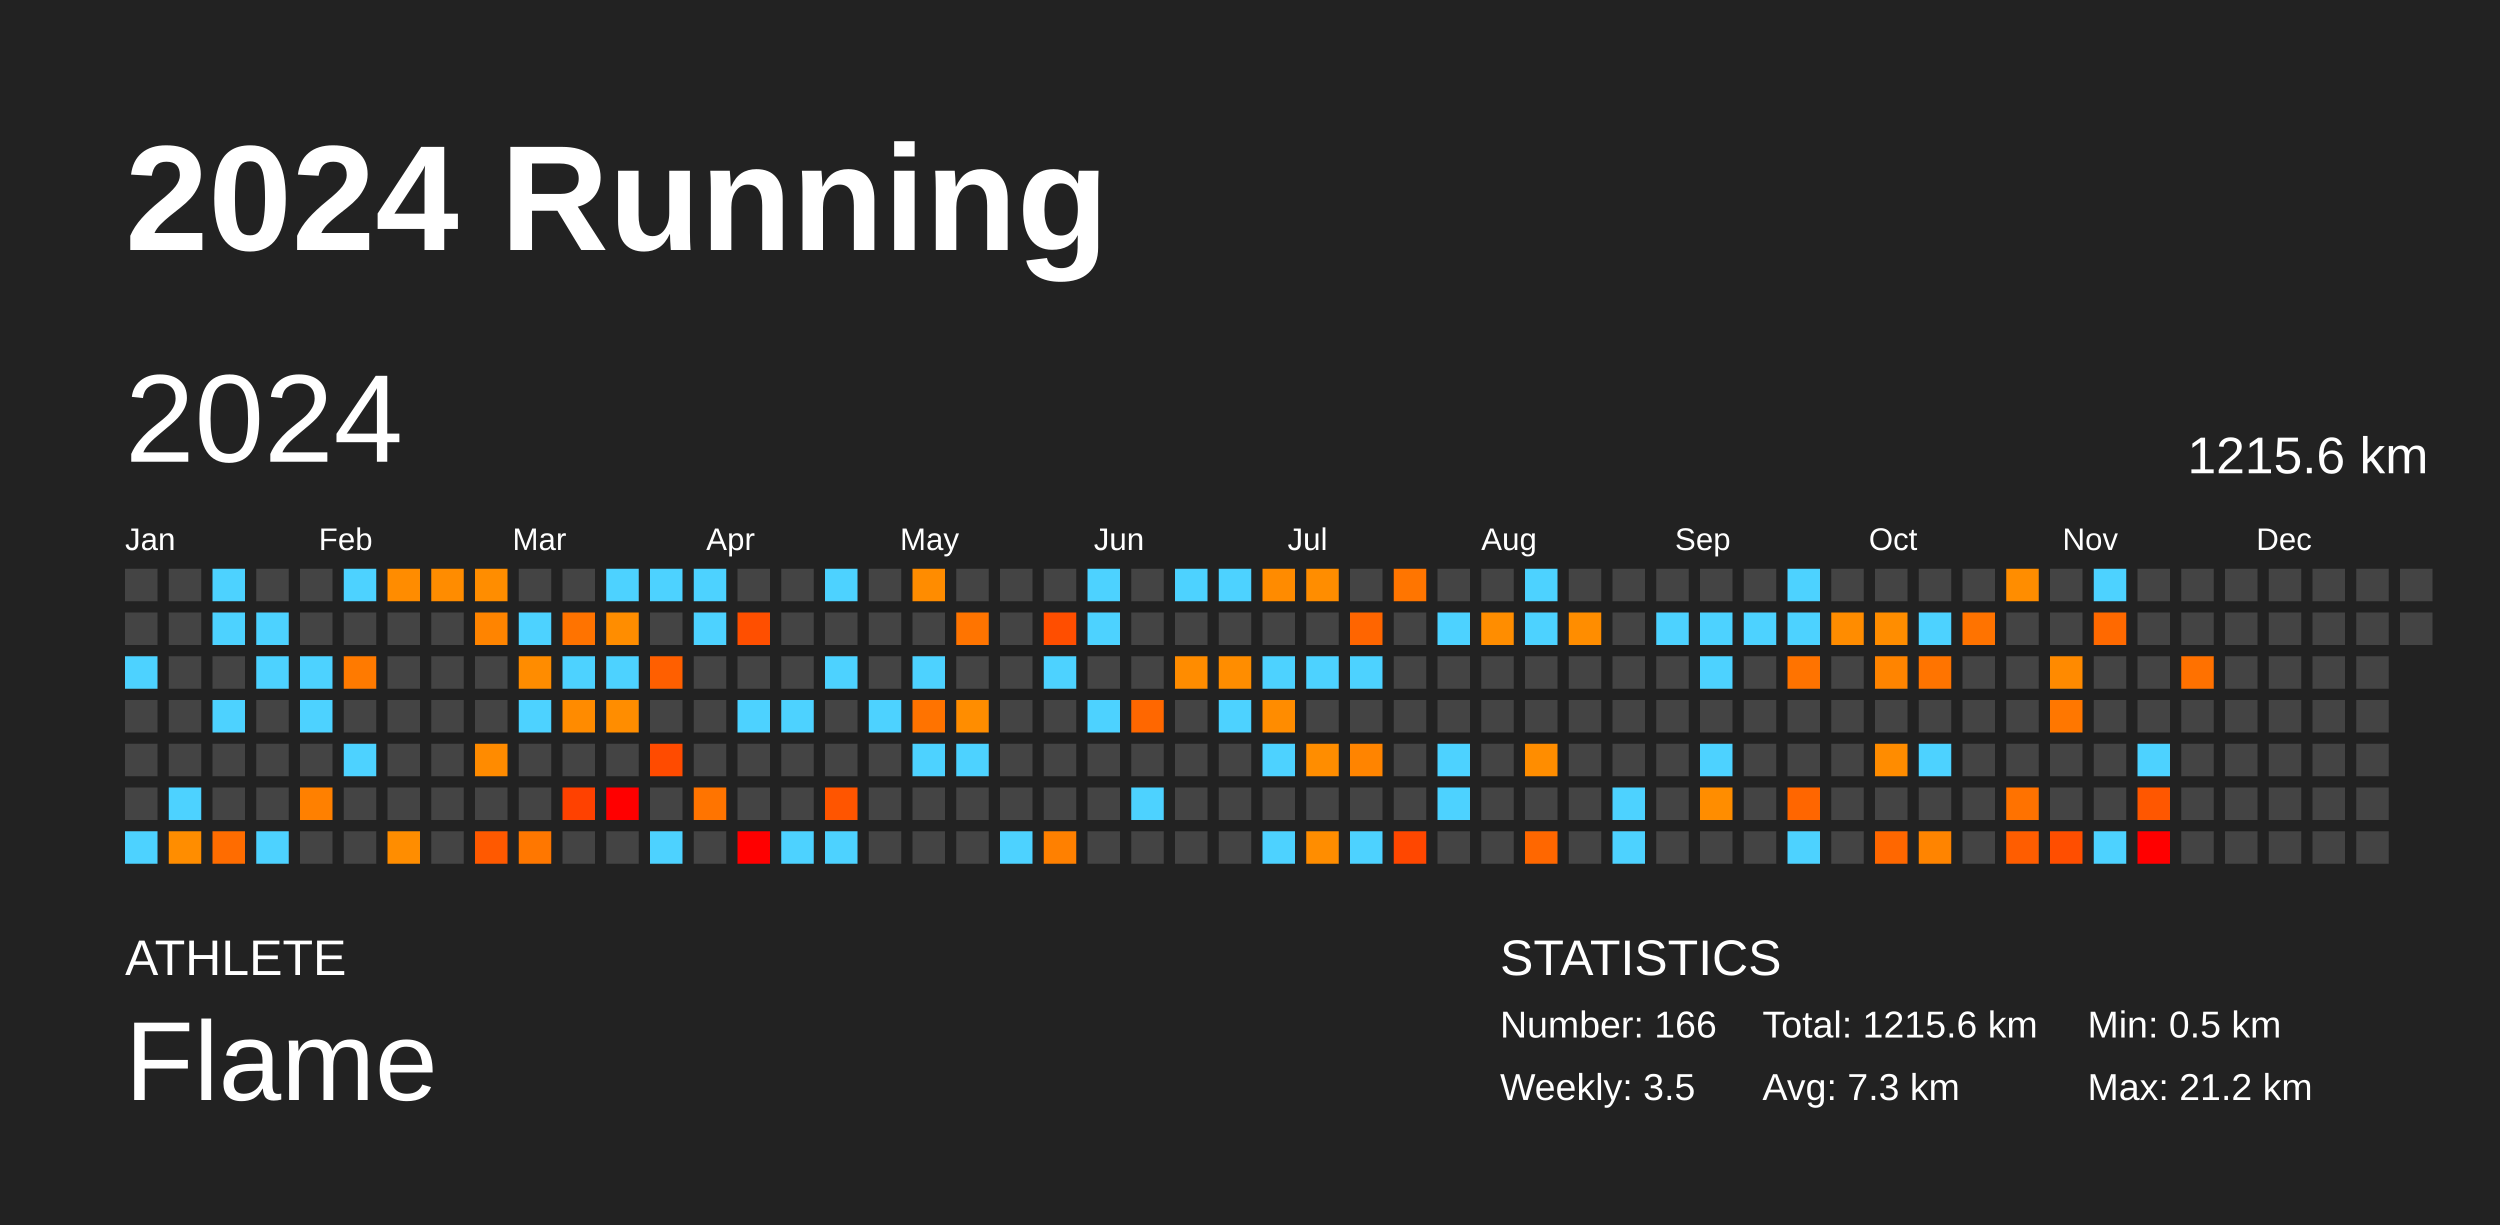
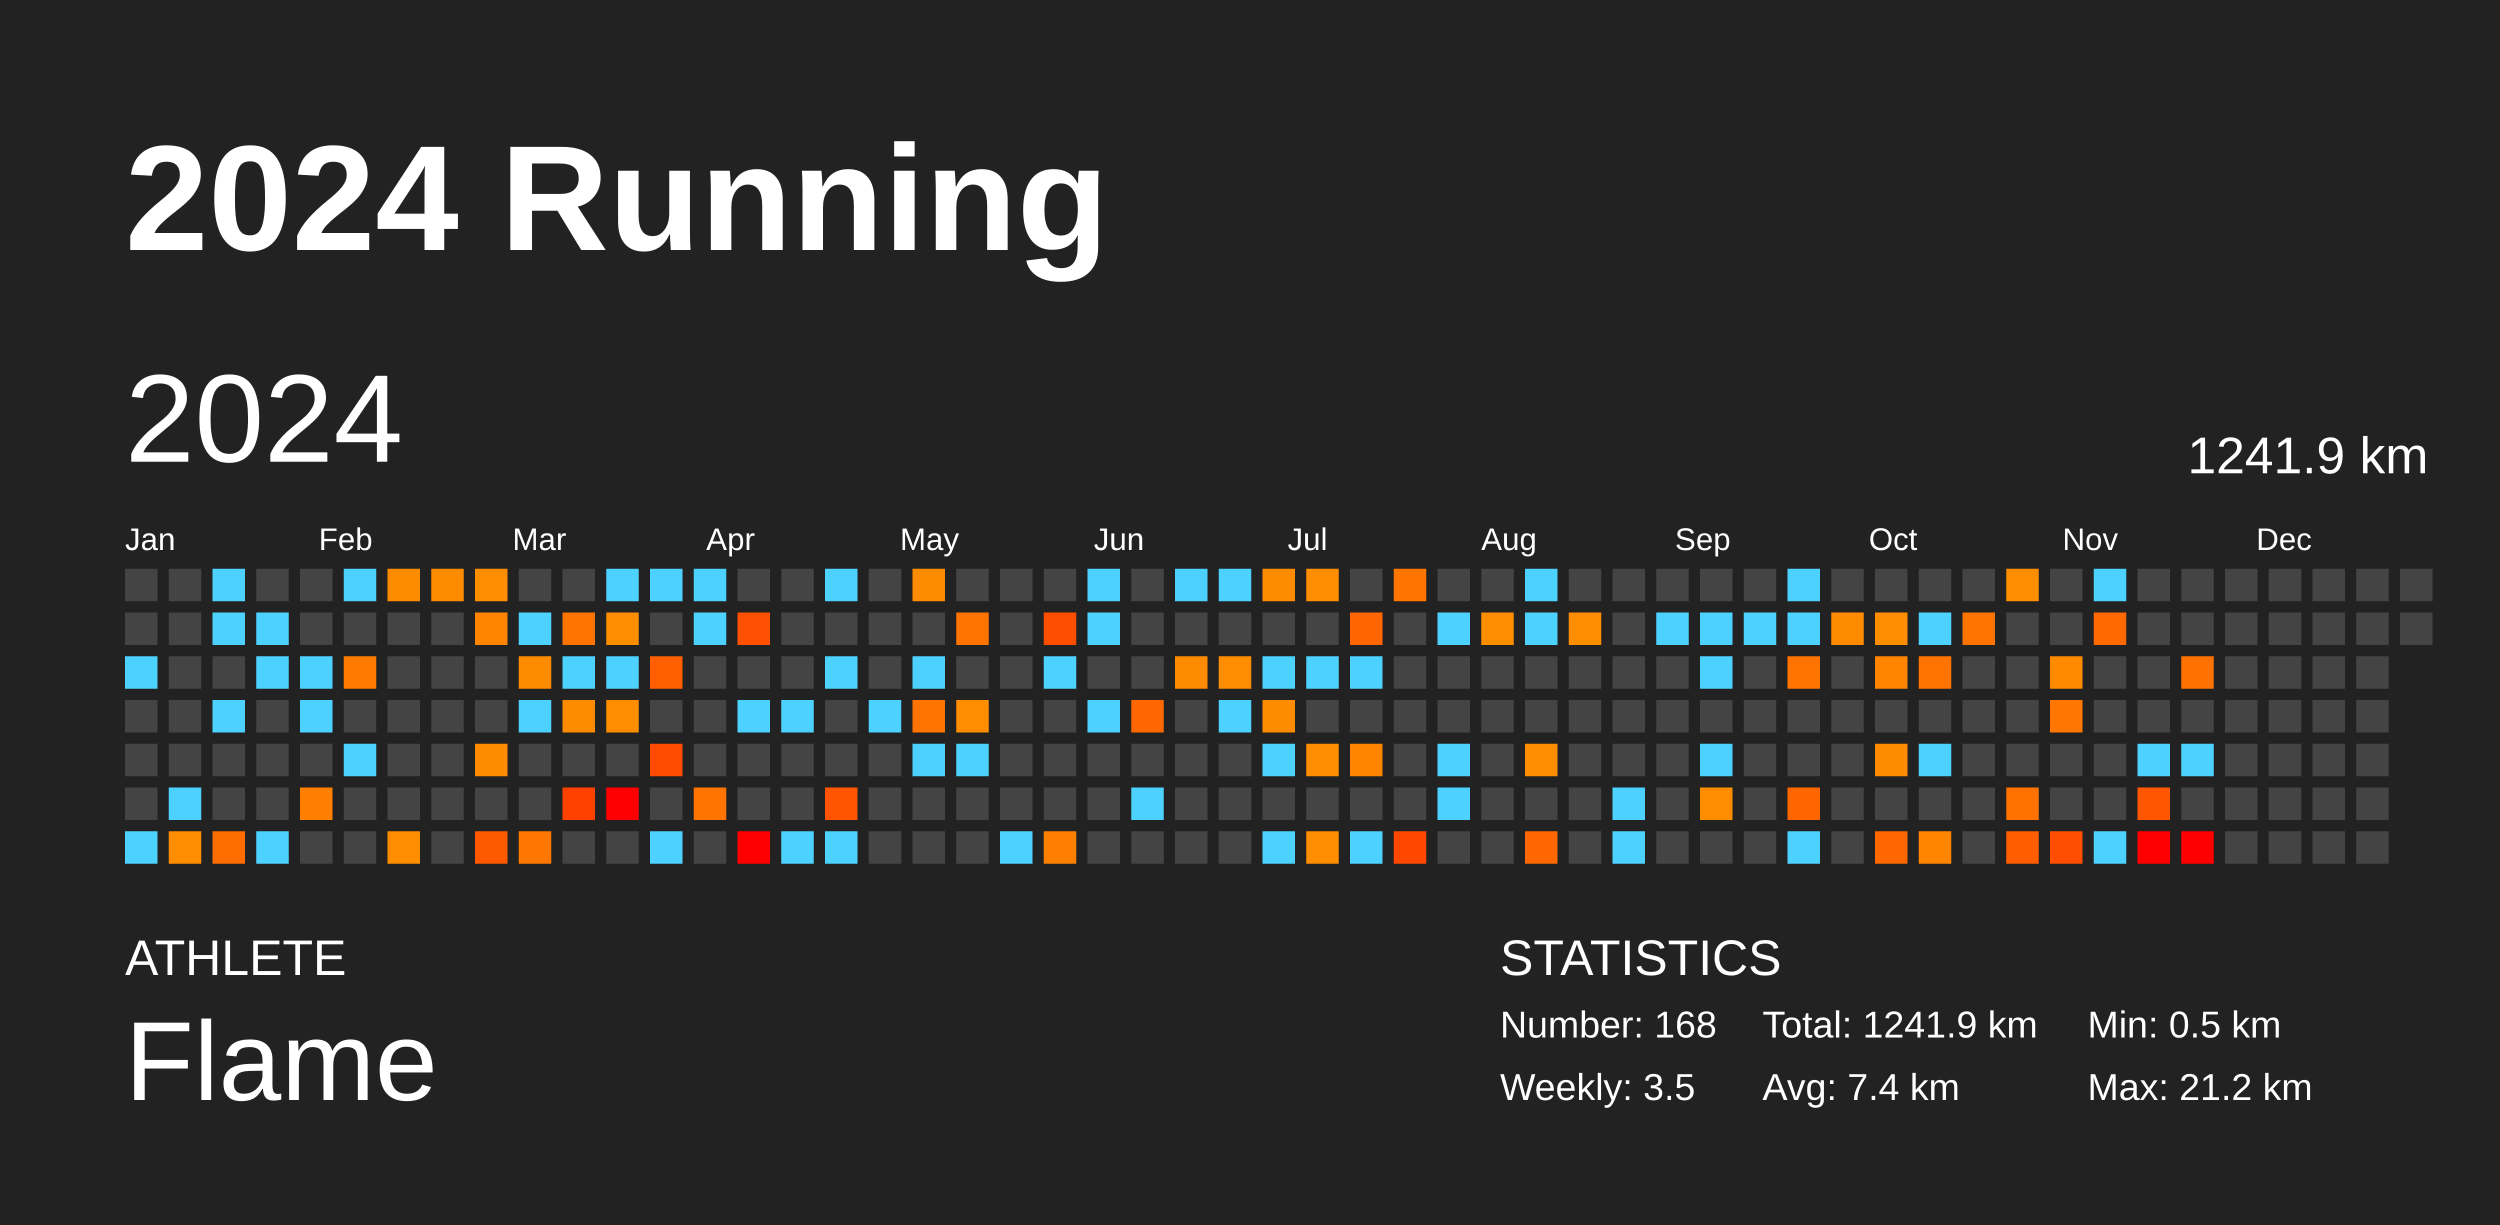
<svg xmlns="http://www.w3.org/2000/svg" baseProfile="full" height="98mm" version="1.1" viewBox="0,0,200,98" width="200mm">
  <defs />
  <rect fill="#222222" height="98" width="200" x="0" y="0" />
  <text fill="#FFFFFF" style="font-size:12px; font-family:Arial; font-weight:bold;" x="10" y="20">2024 Running</text>
  <text fill="#FFFFFF" style="font-size:4px; font-family:Arial" x="10" y="78">ATHLETE</text>
  <text fill="#FFFFFF" style="font-size:9px; font-family:Arial" x="10" y="88">Flame</text>
  <text fill="#FFFFFF" style="font-size:4px; font-family:Arial" x="120" y="78">STATISTICS</text>
-   <text fill="#FFFFFF" style="font-size:3px; font-family:Arial" x="120" y="83">Number: 166</text>
+   <text fill="#FFFFFF" style="font-size:3px; font-family:Arial" x="120" y="83">Number: 168</text>
  <text fill="#FFFFFF" style="font-size:3px; font-family:Arial" x="120" y="88">Weekly: 3.5</text>
-   <text fill="#FFFFFF" style="font-size:3px; font-family:Arial" x="141" y="83">Total: 1215.6 km</text>
-   <text fill="#FFFFFF" style="font-size:3px; font-family:Arial" x="141" y="88">Avg: 7.3 km</text>
+   <text fill="#FFFFFF" style="font-size:3px; font-family:Arial" x="141" y="83">Total: 1241.9 km</text>
+   <text fill="#FFFFFF" style="font-size:3px; font-family:Arial" x="141" y="88">Avg: 7.4 km</text>
  <text fill="#FFFFFF" style="font-size:3px; font-family:Arial" x="167" y="83">Min: 0.5 km</text>
  <text fill="#FFFFFF" style="font-size:3px; font-family:Arial" x="167" y="88">Max: 21.2 km</text>
  <text dominant-baseline="hanging" fill="#FFFFFF" style="font-size:10.0px; font-family:Arial;" x="10" y="30">2024</text>
-   <text dominant-baseline="hanging" fill="#FFFFFF" style="font-size:4.125px; font-family:Arial;" x="175" y="35">1215.6 km</text>
+   <text dominant-baseline="hanging" fill="#FFFFFF" style="font-size:4.125px; font-family:Arial;" x="175" y="35">1241.9 km</text>
  <text fill="#FFFFFF" style="font-size:2.5px; font-family:Arial" x="10.0" y="44">Jan</text>
  <text fill="#FFFFFF" style="font-size:2.5px; font-family:Arial" x="25.5" y="44">Feb</text>
  <text fill="#FFFFFF" style="font-size:2.5px; font-family:Arial" x="41.0" y="44">Mar</text>
  <text fill="#FFFFFF" style="font-size:2.5px; font-family:Arial" x="56.5" y="44">Apr</text>
  <text fill="#FFFFFF" style="font-size:2.5px; font-family:Arial" x="72.0" y="44">May</text>
  <text fill="#FFFFFF" style="font-size:2.5px; font-family:Arial" x="87.5" y="44">Jun</text>
  <text fill="#FFFFFF" style="font-size:2.5px; font-family:Arial" x="103.0" y="44">Jul</text>
  <text fill="#FFFFFF" style="font-size:2.5px; font-family:Arial" x="118.5" y="44">Aug</text>
  <text fill="#FFFFFF" style="font-size:2.5px; font-family:Arial" x="134.0" y="44">Sep</text>
  <text fill="#FFFFFF" style="font-size:2.5px; font-family:Arial" x="149.5" y="44">Oct</text>
  <text fill="#FFFFFF" style="font-size:2.5px; font-family:Arial" x="165.0" y="44">Nov</text>
  <text fill="#FFFFFF" style="font-size:2.5px; font-family:Arial" x="180.5" y="44">Dec</text>
  <rect fill="#444444" height="2.6" width="2.6" x="10.0" y="45.5" />
  <rect fill="#444444" height="2.6" width="2.6" x="10.0" y="49.0" />
  <rect fill="#4dd2ff" height="2.6" width="2.6" x="10.0" y="52.5" />
  <rect fill="#444444" height="2.6" width="2.6" x="10.0" y="56.0" />
  <rect fill="#444444" height="2.6" width="2.6" x="10.0" y="59.5" />
  <rect fill="#444444" height="2.6" width="2.6" x="10.0" y="63.0" />
  <rect fill="#4dd2ff" height="2.6" width="2.6" x="10.0" y="66.5" />
  <rect fill="#444444" height="2.6" width="2.6" x="13.5" y="45.5" />
  <rect fill="#444444" height="2.6" width="2.6" x="13.5" y="49.0" />
  <rect fill="#444444" height="2.6" width="2.6" x="13.5" y="52.5" />
  <rect fill="#444444" height="2.6" width="2.6" x="13.5" y="56.0" />
  <rect fill="#444444" height="2.6" width="2.6" x="13.5" y="59.5" />
  <rect fill="#4dd2ff" height="2.6" width="2.6" x="13.5" y="63.0" />
  <rect fill="#ff8d00" height="2.6" width="2.6" x="13.5" y="66.5" />
  <rect fill="#4dd2ff" height="2.6" width="2.6" x="17.0" y="45.5" />
  <rect fill="#4dd2ff" height="2.6" width="2.6" x="17.0" y="49.0" />
  <rect fill="#444444" height="2.6" width="2.6" x="17.0" y="52.5" />
  <rect fill="#4dd2ff" height="2.6" width="2.6" x="17.0" y="56.0" />
  <rect fill="#444444" height="2.6" width="2.6" x="17.0" y="59.5" />
  <rect fill="#444444" height="2.6" width="2.6" x="17.0" y="63.0" />
  <rect fill="#ff6c00" height="2.6" width="2.6" x="17.0" y="66.5" />
  <rect fill="#444444" height="2.6" width="2.6" x="20.5" y="45.5" />
  <rect fill="#4dd2ff" height="2.6" width="2.6" x="20.5" y="49.0" />
  <rect fill="#4dd2ff" height="2.6" width="2.6" x="20.5" y="52.5" />
  <rect fill="#444444" height="2.6" width="2.6" x="20.5" y="56.0" />
  <rect fill="#444444" height="2.6" width="2.6" x="20.5" y="59.5" />
  <rect fill="#444444" height="2.6" width="2.6" x="20.5" y="63.0" />
  <rect fill="#4dd2ff" height="2.6" width="2.6" x="20.5" y="66.5" />
  <rect fill="#444444" height="2.6" width="2.6" x="24.0" y="45.5" />
  <rect fill="#444444" height="2.6" width="2.6" x="24.0" y="49.0" />
  <rect fill="#4dd2ff" height="2.6" width="2.6" x="24.0" y="52.5" />
  <rect fill="#4dd2ff" height="2.6" width="2.6" x="24.0" y="56.0" />
  <rect fill="#444444" height="2.6" width="2.6" x="24.0" y="59.5" />
  <rect fill="#ff8000" height="2.6" width="2.6" x="24.0" y="63.0" />
  <rect fill="#444444" height="2.6" width="2.6" x="24.0" y="66.5" />
  <rect fill="#4dd2ff" height="2.6" width="2.6" x="27.5" y="45.5" />
  <rect fill="#444444" height="2.6" width="2.6" x="27.5" y="49.0" />
  <rect fill="#ff7a00" height="2.6" width="2.6" x="27.5" y="52.5" />
  <rect fill="#444444" height="2.6" width="2.6" x="27.5" y="56.0" />
  <rect fill="#4dd2ff" height="2.6" width="2.6" x="27.5" y="59.5" />
  <rect fill="#444444" height="2.6" width="2.6" x="27.5" y="63.0" />
  <rect fill="#444444" height="2.6" width="2.6" x="27.5" y="66.5" />
  <rect fill="#ff8c00" height="2.6" width="2.6" x="31.0" y="45.5" />
  <rect fill="#444444" height="2.6" width="2.6" x="31.0" y="49.0" />
  <rect fill="#444444" height="2.6" width="2.6" x="31.0" y="52.5" />
  <rect fill="#444444" height="2.6" width="2.6" x="31.0" y="56.0" />
  <rect fill="#444444" height="2.6" width="2.6" x="31.0" y="59.5" />
  <rect fill="#444444" height="2.6" width="2.6" x="31.0" y="63.0" />
  <rect fill="#ff8d00" height="2.6" width="2.6" x="31.0" y="66.5" />
  <rect fill="#ff8c00" height="2.6" width="2.6" x="34.5" y="45.5" />
  <rect fill="#444444" height="2.6" width="2.6" x="34.5" y="49.0" />
  <rect fill="#444444" height="2.6" width="2.6" x="34.5" y="52.5" />
  <rect fill="#444444" height="2.6" width="2.6" x="34.5" y="56.0" />
  <rect fill="#444444" height="2.6" width="2.6" x="34.5" y="59.5" />
  <rect fill="#444444" height="2.6" width="2.6" x="34.5" y="63.0" />
  <rect fill="#444444" height="2.6" width="2.6" x="34.5" y="66.5" />
  <rect fill="#ff8d00" height="2.6" width="2.6" x="38.0" y="45.5" />
  <rect fill="#ff8400" height="2.6" width="2.6" x="38.0" y="49.0" />
  <rect fill="#444444" height="2.6" width="2.6" x="38.0" y="52.5" />
  <rect fill="#444444" height="2.6" width="2.6" x="38.0" y="56.0" />
  <rect fill="#ff8b00" height="2.6" width="2.6" x="38.0" y="59.5" />
  <rect fill="#444444" height="2.6" width="2.6" x="38.0" y="63.0" />
  <rect fill="#ff5900" height="2.6" width="2.6" x="38.0" y="66.5" />
  <rect fill="#444444" height="2.6" width="2.6" x="41.5" y="45.5" />
  <rect fill="#4dd2ff" height="2.6" width="2.6" x="41.5" y="49.0" />
  <rect fill="#ff8c00" height="2.6" width="2.6" x="41.5" y="52.5" />
  <rect fill="#4dd2ff" height="2.6" width="2.6" x="41.5" y="56.0" />
  <rect fill="#444444" height="2.6" width="2.6" x="41.5" y="59.5" />
  <rect fill="#444444" height="2.6" width="2.6" x="41.5" y="63.0" />
  <rect fill="#ff7700" height="2.6" width="2.6" x="41.5" y="66.5" />
  <rect fill="#444444" height="2.6" width="2.6" x="45.0" y="45.5" />
  <rect fill="#ff7300" height="2.6" width="2.6" x="45.0" y="49.0" />
  <rect fill="#4dd2ff" height="2.6" width="2.6" x="45.0" y="52.5" />
  <rect fill="#ff8b00" height="2.6" width="2.6" x="45.0" y="56.0" />
  <rect fill="#444444" height="2.6" width="2.6" x="45.0" y="59.5" />
  <rect fill="#ff4100" height="2.6" width="2.6" x="45.0" y="63.0" />
  <rect fill="#444444" height="2.6" width="2.6" x="45.0" y="66.5" />
  <rect fill="#4dd2ff" height="2.6" width="2.6" x="48.5" y="45.5" />
  <rect fill="#ff8d00" height="2.6" width="2.6" x="48.5" y="49.0" />
  <rect fill="#4dd2ff" height="2.6" width="2.6" x="48.5" y="52.5" />
  <rect fill="#ff8d00" height="2.6" width="2.6" x="48.5" y="56.0" />
  <rect fill="#444444" height="2.6" width="2.6" x="48.5" y="59.5" />
  <rect fill="red" height="2.6" width="2.6" x="48.5" y="63.0" />
  <rect fill="#444444" height="2.6" width="2.6" x="48.5" y="66.5" />
  <rect fill="#4dd2ff" height="2.6" width="2.6" x="52.0" y="45.5" />
  <rect fill="#444444" height="2.6" width="2.6" x="52.0" y="49.0" />
  <rect fill="#ff5f00" height="2.6" width="2.6" x="52.0" y="52.5" />
  <rect fill="#444444" height="2.6" width="2.6" x="52.0" y="56.0" />
  <rect fill="#ff4b00" height="2.6" width="2.6" x="52.0" y="59.5" />
  <rect fill="#444444" height="2.6" width="2.6" x="52.0" y="63.0" />
  <rect fill="#4dd2ff" height="2.6" width="2.6" x="52.0" y="66.5" />
  <rect fill="#4dd2ff" height="2.6" width="2.6" x="55.5" y="45.5" />
  <rect fill="#4dd2ff" height="2.6" width="2.6" x="55.5" y="49.0" />
  <rect fill="#444444" height="2.6" width="2.6" x="55.5" y="52.5" />
  <rect fill="#444444" height="2.6" width="2.6" x="55.5" y="56.0" />
  <rect fill="#444444" height="2.6" width="2.6" x="55.5" y="59.5" />
  <rect fill="#ff7400" height="2.6" width="2.6" x="55.5" y="63.0" />
  <rect fill="#444444" height="2.6" width="2.6" x="55.5" y="66.5" />
  <rect fill="#444444" height="2.6" width="2.6" x="59.0" y="45.5" />
  <rect fill="#ff4f00" height="2.6" width="2.6" x="59.0" y="49.0" />
  <rect fill="#444444" height="2.6" width="2.6" x="59.0" y="52.5" />
  <rect fill="#4dd2ff" height="2.6" width="2.6" x="59.0" y="56.0" />
  <rect fill="#444444" height="2.6" width="2.6" x="59.0" y="59.5" />
  <rect fill="#444444" height="2.6" width="2.6" x="59.0" y="63.0" />
  <rect fill="red" height="2.6" width="2.6" x="59.0" y="66.5" />
  <rect fill="#444444" height="2.6" width="2.6" x="62.5" y="45.5" />
  <rect fill="#444444" height="2.6" width="2.6" x="62.5" y="49.0" />
  <rect fill="#444444" height="2.6" width="2.6" x="62.5" y="52.5" />
  <rect fill="#4dd2ff" height="2.6" width="2.6" x="62.5" y="56.0" />
  <rect fill="#444444" height="2.6" width="2.6" x="62.5" y="59.5" />
  <rect fill="#444444" height="2.6" width="2.6" x="62.5" y="63.0" />
  <rect fill="#4dd2ff" height="2.6" width="2.6" x="62.5" y="66.5" />
  <rect fill="#4dd2ff" height="2.6" width="2.6" x="66.0" y="45.5" />
  <rect fill="#444444" height="2.6" width="2.6" x="66.0" y="49.0" />
  <rect fill="#4dd2ff" height="2.6" width="2.6" x="66.0" y="52.5" />
  <rect fill="#444444" height="2.6" width="2.6" x="66.0" y="56.0" />
  <rect fill="#444444" height="2.6" width="2.6" x="66.0" y="59.5" />
  <rect fill="#ff5500" height="2.6" width="2.6" x="66.0" y="63.0" />
  <rect fill="#4dd2ff" height="2.6" width="2.6" x="66.0" y="66.5" />
  <rect fill="#444444" height="2.6" width="2.6" x="69.5" y="45.5" />
  <rect fill="#444444" height="2.6" width="2.6" x="69.5" y="49.0" />
  <rect fill="#444444" height="2.6" width="2.6" x="69.5" y="52.5" />
  <rect fill="#4dd2ff" height="2.6" width="2.6" x="69.5" y="56.0" />
  <rect fill="#444444" height="2.6" width="2.6" x="69.5" y="59.5" />
  <rect fill="#444444" height="2.6" width="2.6" x="69.5" y="63.0" />
  <rect fill="#444444" height="2.6" width="2.6" x="69.5" y="66.5" />
  <rect fill="#ff8c00" height="2.6" width="2.6" x="73.0" y="45.5" />
  <rect fill="#444444" height="2.6" width="2.6" x="73.0" y="49.0" />
  <rect fill="#4dd2ff" height="2.6" width="2.6" x="73.0" y="52.5" />
  <rect fill="#ff7300" height="2.6" width="2.6" x="73.0" y="56.0" />
  <rect fill="#4dd2ff" height="2.6" width="2.6" x="73.0" y="59.5" />
  <rect fill="#444444" height="2.6" width="2.6" x="73.0" y="63.0" />
  <rect fill="#444444" height="2.6" width="2.6" x="73.0" y="66.5" />
  <rect fill="#444444" height="2.6" width="2.6" x="76.5" y="45.5" />
  <rect fill="#ff7400" height="2.6" width="2.6" x="76.5" y="49.0" />
  <rect fill="#444444" height="2.6" width="2.6" x="76.5" y="52.5" />
  <rect fill="#ff8d00" height="2.6" width="2.6" x="76.5" y="56.0" />
  <rect fill="#4dd2ff" height="2.6" width="2.6" x="76.5" y="59.5" />
  <rect fill="#444444" height="2.6" width="2.6" x="76.5" y="63.0" />
  <rect fill="#444444" height="2.6" width="2.6" x="76.5" y="66.5" />
  <rect fill="#444444" height="2.6" width="2.6" x="80.0" y="45.5" />
  <rect fill="#444444" height="2.6" width="2.6" x="80.0" y="49.0" />
  <rect fill="#444444" height="2.6" width="2.6" x="80.0" y="52.5" />
  <rect fill="#444444" height="2.6" width="2.6" x="80.0" y="56.0" />
  <rect fill="#444444" height="2.6" width="2.6" x="80.0" y="59.5" />
  <rect fill="#444444" height="2.6" width="2.6" x="80.0" y="63.0" />
  <rect fill="#4dd2ff" height="2.6" width="2.6" x="80.0" y="66.5" />
  <rect fill="#444444" height="2.6" width="2.6" x="83.5" y="45.5" />
  <rect fill="#ff4e00" height="2.6" width="2.6" x="83.5" y="49.0" />
  <rect fill="#4dd2ff" height="2.6" width="2.6" x="83.5" y="52.5" />
  <rect fill="#444444" height="2.6" width="2.6" x="83.5" y="56.0" />
  <rect fill="#444444" height="2.6" width="2.6" x="83.5" y="59.5" />
  <rect fill="#444444" height="2.6" width="2.6" x="83.5" y="63.0" />
  <rect fill="#ff8000" height="2.6" width="2.6" x="83.5" y="66.5" />
  <rect fill="#4dd2ff" height="2.6" width="2.6" x="87.0" y="45.5" />
  <rect fill="#4dd2ff" height="2.6" width="2.6" x="87.0" y="49.0" />
  <rect fill="#444444" height="2.6" width="2.6" x="87.0" y="52.5" />
  <rect fill="#4dd2ff" height="2.6" width="2.6" x="87.0" y="56.0" />
  <rect fill="#444444" height="2.6" width="2.6" x="87.0" y="59.5" />
  <rect fill="#444444" height="2.6" width="2.6" x="87.0" y="63.0" />
  <rect fill="#444444" height="2.6" width="2.6" x="87.0" y="66.5" />
  <rect fill="#444444" height="2.6" width="2.6" x="90.5" y="45.5" />
  <rect fill="#444444" height="2.6" width="2.6" x="90.5" y="49.0" />
  <rect fill="#444444" height="2.6" width="2.6" x="90.5" y="52.5" />
  <rect fill="#ff6700" height="2.6" width="2.6" x="90.5" y="56.0" />
  <rect fill="#444444" height="2.6" width="2.6" x="90.5" y="59.5" />
  <rect fill="#4dd2ff" height="2.6" width="2.6" x="90.5" y="63.0" />
  <rect fill="#444444" height="2.6" width="2.6" x="90.5" y="66.5" />
  <rect fill="#4dd2ff" height="2.6" width="2.6" x="94.0" y="45.5" />
  <rect fill="#444444" height="2.6" width="2.6" x="94.0" y="49.0" />
  <rect fill="#ff8c00" height="2.6" width="2.6" x="94.0" y="52.5" />
  <rect fill="#444444" height="2.6" width="2.6" x="94.0" y="56.0" />
  <rect fill="#444444" height="2.6" width="2.6" x="94.0" y="59.5" />
  <rect fill="#444444" height="2.6" width="2.6" x="94.0" y="63.0" />
  <rect fill="#444444" height="2.6" width="2.6" x="94.0" y="66.5" />
  <rect fill="#4dd2ff" height="2.6" width="2.6" x="97.5" y="45.5" />
  <rect fill="#444444" height="2.6" width="2.6" x="97.5" y="49.0" />
  <rect fill="#ff8d00" height="2.6" width="2.6" x="97.5" y="52.5" />
  <rect fill="#4dd2ff" height="2.6" width="2.6" x="97.5" y="56.0" />
  <rect fill="#444444" height="2.6" width="2.6" x="97.5" y="59.5" />
  <rect fill="#444444" height="2.6" width="2.6" x="97.5" y="63.0" />
  <rect fill="#444444" height="2.6" width="2.6" x="97.5" y="66.5" />
  <rect fill="#ff8b00" height="2.6" width="2.6" x="101.0" y="45.5" />
  <rect fill="#444444" height="2.6" width="2.6" x="101.0" y="49.0" />
  <rect fill="#4dd2ff" height="2.6" width="2.6" x="101.0" y="52.5" />
  <rect fill="#ff8c00" height="2.6" width="2.6" x="101.0" y="56.0" />
  <rect fill="#4dd2ff" height="2.6" width="2.6" x="101.0" y="59.5" />
  <rect fill="#444444" height="2.6" width="2.6" x="101.0" y="63.0" />
  <rect fill="#4dd2ff" height="2.6" width="2.6" x="101.0" y="66.5" />
  <rect fill="#ff8d00" height="2.6" width="2.6" x="104.5" y="45.5" />
  <rect fill="#444444" height="2.6" width="2.6" x="104.5" y="49.0" />
  <rect fill="#4dd2ff" height="2.6" width="2.6" x="104.5" y="52.5" />
  <rect fill="#444444" height="2.6" width="2.6" x="104.5" y="56.0" />
  <rect fill="#ff8d00" height="2.6" width="2.6" x="104.5" y="59.5" />
  <rect fill="#444444" height="2.6" width="2.6" x="104.5" y="63.0" />
  <rect fill="#ff8d00" height="2.6" width="2.6" x="104.5" y="66.5" />
  <rect fill="#444444" height="2.6" width="2.6" x="108.0" y="45.5" />
  <rect fill="#ff6500" height="2.6" width="2.6" x="108.0" y="49.0" />
  <rect fill="#4dd2ff" height="2.6" width="2.6" x="108.0" y="52.5" />
  <rect fill="#444444" height="2.6" width="2.6" x="108.0" y="56.0" />
  <rect fill="#ff8400" height="2.6" width="2.6" x="108.0" y="59.5" />
  <rect fill="#444444" height="2.6" width="2.6" x="108.0" y="63.0" />
  <rect fill="#4dd2ff" height="2.6" width="2.6" x="108.0" y="66.5" />
  <rect fill="#ff7500" height="2.6" width="2.6" x="111.5" y="45.5" />
  <rect fill="#444444" height="2.6" width="2.6" x="111.5" y="49.0" />
  <rect fill="#444444" height="2.6" width="2.6" x="111.5" y="52.5" />
  <rect fill="#444444" height="2.6" width="2.6" x="111.5" y="56.0" />
  <rect fill="#444444" height="2.6" width="2.6" x="111.5" y="59.5" />
  <rect fill="#444444" height="2.6" width="2.6" x="111.5" y="63.0" />
  <rect fill="#ff4700" height="2.6" width="2.6" x="111.5" y="66.5" />
  <rect fill="#444444" height="2.6" width="2.6" x="115.0" y="45.5" />
  <rect fill="#4dd2ff" height="2.6" width="2.6" x="115.0" y="49.0" />
  <rect fill="#444444" height="2.6" width="2.6" x="115.0" y="52.5" />
  <rect fill="#444444" height="2.6" width="2.6" x="115.0" y="56.0" />
  <rect fill="#4dd2ff" height="2.6" width="2.6" x="115.0" y="59.5" />
  <rect fill="#4dd2ff" height="2.6" width="2.6" x="115.0" y="63.0" />
  <rect fill="#444444" height="2.6" width="2.6" x="115.0" y="66.5" />
  <rect fill="#444444" height="2.6" width="2.6" x="118.5" y="45.5" />
  <rect fill="#ff8d00" height="2.6" width="2.6" x="118.5" y="49.0" />
  <rect fill="#444444" height="2.6" width="2.6" x="118.5" y="52.5" />
  <rect fill="#444444" height="2.6" width="2.6" x="118.5" y="56.0" />
  <rect fill="#444444" height="2.6" width="2.6" x="118.5" y="59.5" />
  <rect fill="#444444" height="2.6" width="2.6" x="118.5" y="63.0" />
  <rect fill="#444444" height="2.6" width="2.6" x="118.5" y="66.5" />
  <rect fill="#4dd2ff" height="2.6" width="2.6" x="122.0" y="45.5" />
  <rect fill="#4dd2ff" height="2.6" width="2.6" x="122.0" y="49.0" />
  <rect fill="#444444" height="2.6" width="2.6" x="122.0" y="52.5" />
  <rect fill="#444444" height="2.6" width="2.6" x="122.0" y="56.0" />
  <rect fill="#ff8d00" height="2.6" width="2.6" x="122.0" y="59.5" />
  <rect fill="#444444" height="2.6" width="2.6" x="122.0" y="63.0" />
  <rect fill="#ff6700" height="2.6" width="2.6" x="122.0" y="66.5" />
  <rect fill="#444444" height="2.6" width="2.6" x="125.5" y="45.5" />
  <rect fill="#ff8d00" height="2.6" width="2.6" x="125.5" y="49.0" />
  <rect fill="#444444" height="2.6" width="2.6" x="125.5" y="52.5" />
  <rect fill="#444444" height="2.6" width="2.6" x="125.5" y="56.0" />
  <rect fill="#444444" height="2.6" width="2.6" x="125.5" y="59.5" />
  <rect fill="#444444" height="2.6" width="2.6" x="125.5" y="63.0" />
  <rect fill="#444444" height="2.6" width="2.6" x="125.5" y="66.5" />
  <rect fill="#444444" height="2.6" width="2.6" x="129.0" y="45.5" />
  <rect fill="#444444" height="2.6" width="2.6" x="129.0" y="49.0" />
  <rect fill="#444444" height="2.6" width="2.6" x="129.0" y="52.5" />
  <rect fill="#444444" height="2.6" width="2.6" x="129.0" y="56.0" />
  <rect fill="#444444" height="2.6" width="2.6" x="129.0" y="59.5" />
  <rect fill="#4dd2ff" height="2.6" width="2.6" x="129.0" y="63.0" />
  <rect fill="#4dd2ff" height="2.6" width="2.6" x="129.0" y="66.5" />
  <rect fill="#444444" height="2.6" width="2.6" x="132.5" y="45.5" />
  <rect fill="#4dd2ff" height="2.6" width="2.6" x="132.5" y="49.0" />
  <rect fill="#444444" height="2.6" width="2.6" x="132.5" y="52.5" />
  <rect fill="#444444" height="2.6" width="2.6" x="132.5" y="56.0" />
  <rect fill="#444444" height="2.6" width="2.6" x="132.5" y="59.5" />
  <rect fill="#444444" height="2.6" width="2.6" x="132.5" y="63.0" />
  <rect fill="#444444" height="2.6" width="2.6" x="132.5" y="66.5" />
  <rect fill="#444444" height="2.6" width="2.6" x="136.0" y="45.5" />
  <rect fill="#4dd2ff" height="2.6" width="2.6" x="136.0" y="49.0" />
  <rect fill="#4dd2ff" height="2.6" width="2.6" x="136.0" y="52.5" />
  <rect fill="#444444" height="2.6" width="2.6" x="136.0" y="56.0" />
  <rect fill="#4dd2ff" height="2.6" width="2.6" x="136.0" y="59.5" />
  <rect fill="#ff8d00" height="2.6" width="2.6" x="136.0" y="63.0" />
  <rect fill="#444444" height="2.6" width="2.6" x="136.0" y="66.5" />
  <rect fill="#444444" height="2.6" width="2.6" x="139.5" y="45.5" />
  <rect fill="#4dd2ff" height="2.6" width="2.6" x="139.5" y="49.0" />
  <rect fill="#444444" height="2.6" width="2.6" x="139.5" y="52.5" />
  <rect fill="#444444" height="2.6" width="2.6" x="139.5" y="56.0" />
  <rect fill="#444444" height="2.6" width="2.6" x="139.5" y="59.5" />
  <rect fill="#444444" height="2.6" width="2.6" x="139.5" y="63.0" />
  <rect fill="#444444" height="2.6" width="2.6" x="139.5" y="66.5" />
  <rect fill="#4dd2ff" height="2.6" width="2.6" x="143.0" y="45.5" />
  <rect fill="#4dd2ff" height="2.6" width="2.6" x="143.0" y="49.0" />
  <rect fill="#ff7300" height="2.6" width="2.6" x="143.0" y="52.5" />
  <rect fill="#444444" height="2.6" width="2.6" x="143.0" y="56.0" />
  <rect fill="#444444" height="2.6" width="2.6" x="143.0" y="59.5" />
  <rect fill="#ff6600" height="2.6" width="2.6" x="143.0" y="63.0" />
  <rect fill="#4dd2ff" height="2.6" width="2.6" x="143.0" y="66.5" />
  <rect fill="#444444" height="2.6" width="2.6" x="146.5" y="45.5" />
  <rect fill="#ff8c00" height="2.6" width="2.6" x="146.5" y="49.0" />
  <rect fill="#444444" height="2.6" width="2.6" x="146.5" y="52.5" />
  <rect fill="#444444" height="2.6" width="2.6" x="146.5" y="56.0" />
  <rect fill="#444444" height="2.6" width="2.6" x="146.5" y="59.5" />
  <rect fill="#444444" height="2.6" width="2.6" x="146.5" y="63.0" />
  <rect fill="#444444" height="2.6" width="2.6" x="146.5" y="66.5" />
  <rect fill="#444444" height="2.6" width="2.6" x="150.0" y="45.5" />
  <rect fill="#ff8d00" height="2.6" width="2.6" x="150.0" y="49.0" />
  <rect fill="#ff8400" height="2.6" width="2.6" x="150.0" y="52.5" />
  <rect fill="#444444" height="2.6" width="2.6" x="150.0" y="56.0" />
  <rect fill="#ff8c00" height="2.6" width="2.6" x="150.0" y="59.5" />
  <rect fill="#444444" height="2.6" width="2.6" x="150.0" y="63.0" />
  <rect fill="#ff6700" height="2.6" width="2.6" x="150.0" y="66.5" />
  <rect fill="#444444" height="2.6" width="2.6" x="153.5" y="45.5" />
  <rect fill="#4dd2ff" height="2.6" width="2.6" x="153.5" y="49.0" />
  <rect fill="#ff7400" height="2.6" width="2.6" x="153.5" y="52.5" />
  <rect fill="#444444" height="2.6" width="2.6" x="153.5" y="56.0" />
  <rect fill="#4dd2ff" height="2.6" width="2.6" x="153.5" y="59.5" />
  <rect fill="#444444" height="2.6" width="2.6" x="153.5" y="63.0" />
  <rect fill="#ff8400" height="2.6" width="2.6" x="153.5" y="66.5" />
  <rect fill="#444444" height="2.6" width="2.6" x="157.0" y="45.5" />
  <rect fill="#ff7300" height="2.6" width="2.6" x="157.0" y="49.0" />
  <rect fill="#444444" height="2.6" width="2.6" x="157.0" y="52.5" />
  <rect fill="#444444" height="2.6" width="2.6" x="157.0" y="56.0" />
  <rect fill="#444444" height="2.6" width="2.6" x="157.0" y="59.5" />
  <rect fill="#444444" height="2.6" width="2.6" x="157.0" y="63.0" />
  <rect fill="#444444" height="2.6" width="2.6" x="157.0" y="66.5" />
  <rect fill="#ff8d00" height="2.6" width="2.6" x="160.5" y="45.5" />
  <rect fill="#444444" height="2.6" width="2.6" x="160.5" y="49.0" />
  <rect fill="#444444" height="2.6" width="2.6" x="160.5" y="52.5" />
  <rect fill="#444444" height="2.6" width="2.6" x="160.5" y="56.0" />
  <rect fill="#444444" height="2.6" width="2.6" x="160.5" y="59.5" />
  <rect fill="#ff7200" height="2.6" width="2.6" x="160.5" y="63.0" />
  <rect fill="#ff5d00" height="2.6" width="2.6" x="160.5" y="66.5" />
  <rect fill="#444444" height="2.6" width="2.6" x="164.0" y="45.5" />
  <rect fill="#444444" height="2.6" width="2.6" x="164.0" y="49.0" />
  <rect fill="#ff8a00" height="2.6" width="2.6" x="164.0" y="52.5" />
  <rect fill="#ff7700" height="2.6" width="2.6" x="164.0" y="56.0" />
  <rect fill="#444444" height="2.6" width="2.6" x="164.0" y="59.5" />
  <rect fill="#444444" height="2.6" width="2.6" x="164.0" y="63.0" />
  <rect fill="#ff4e00" height="2.6" width="2.6" x="164.0" y="66.5" />
  <rect fill="#4dd2ff" height="2.6" width="2.6" x="167.5" y="45.5" />
  <rect fill="#ff6900" height="2.6" width="2.6" x="167.5" y="49.0" />
  <rect fill="#444444" height="2.6" width="2.6" x="167.5" y="52.5" />
  <rect fill="#444444" height="2.6" width="2.6" x="167.5" y="56.0" />
  <rect fill="#444444" height="2.6" width="2.6" x="167.5" y="59.5" />
  <rect fill="#444444" height="2.6" width="2.6" x="167.5" y="63.0" />
  <rect fill="#4dd2ff" height="2.6" width="2.6" x="167.5" y="66.5" />
  <rect fill="#444444" height="2.6" width="2.6" x="171.0" y="45.5" />
  <rect fill="#444444" height="2.6" width="2.6" x="171.0" y="49.0" />
  <rect fill="#444444" height="2.6" width="2.6" x="171.0" y="52.5" />
  <rect fill="#444444" height="2.6" width="2.6" x="171.0" y="56.0" />
  <rect fill="#4dd2ff" height="2.6" width="2.6" x="171.0" y="59.5" />
  <rect fill="#ff5700" height="2.6" width="2.6" x="171.0" y="63.0" />
  <rect fill="red" height="2.6" width="2.6" x="171.0" y="66.5" />
  <rect fill="#444444" height="2.6" width="2.6" x="174.5" y="45.5" />
  <rect fill="#444444" height="2.6" width="2.6" x="174.5" y="49.0" />
  <rect fill="#ff7100" height="2.6" width="2.6" x="174.5" y="52.5" />
  <rect fill="#444444" height="2.6" width="2.6" x="174.5" y="56.0" />
-   <rect fill="#444444" height="2.6" width="2.6" x="174.5" y="59.5" />
+   <rect fill="#4dd2ff" height="2.6" width="2.6" x="174.5" y="59.5" />
  <rect fill="#444444" height="2.6" width="2.6" x="174.5" y="63.0" />
-   <rect fill="#444444" height="2.6" width="2.6" x="174.5" y="66.5" />
+   <rect fill="red" height="2.6" width="2.6" x="174.5" y="66.5" />
  <rect fill="#444444" height="2.6" width="2.6" x="178.0" y="45.5" />
  <rect fill="#444444" height="2.6" width="2.6" x="178.0" y="49.0" />
  <rect fill="#444444" height="2.6" width="2.6" x="178.0" y="52.5" />
  <rect fill="#444444" height="2.6" width="2.6" x="178.0" y="56.0" />
  <rect fill="#444444" height="2.6" width="2.6" x="178.0" y="59.5" />
  <rect fill="#444444" height="2.6" width="2.6" x="178.0" y="63.0" />
  <rect fill="#444444" height="2.6" width="2.6" x="178.0" y="66.5" />
  <rect fill="#444444" height="2.6" width="2.6" x="181.5" y="45.5" />
  <rect fill="#444444" height="2.6" width="2.6" x="181.5" y="49.0" />
  <rect fill="#444444" height="2.6" width="2.6" x="181.5" y="52.5" />
  <rect fill="#444444" height="2.6" width="2.6" x="181.5" y="56.0" />
  <rect fill="#444444" height="2.6" width="2.6" x="181.5" y="59.5" />
  <rect fill="#444444" height="2.6" width="2.6" x="181.5" y="63.0" />
  <rect fill="#444444" height="2.6" width="2.6" x="181.5" y="66.5" />
  <rect fill="#444444" height="2.6" width="2.6" x="185.0" y="45.5" />
  <rect fill="#444444" height="2.6" width="2.6" x="185.0" y="49.0" />
  <rect fill="#444444" height="2.6" width="2.6" x="185.0" y="52.5" />
  <rect fill="#444444" height="2.6" width="2.6" x="185.0" y="56.0" />
  <rect fill="#444444" height="2.6" width="2.6" x="185.0" y="59.5" />
  <rect fill="#444444" height="2.6" width="2.6" x="185.0" y="63.0" />
  <rect fill="#444444" height="2.6" width="2.6" x="185.0" y="66.5" />
  <rect fill="#444444" height="2.6" width="2.6" x="188.5" y="45.5" />
  <rect fill="#444444" height="2.6" width="2.6" x="188.5" y="49.0" />
  <rect fill="#444444" height="2.6" width="2.6" x="188.5" y="52.5" />
  <rect fill="#444444" height="2.6" width="2.6" x="188.5" y="56.0" />
  <rect fill="#444444" height="2.6" width="2.6" x="188.5" y="59.5" />
  <rect fill="#444444" height="2.6" width="2.6" x="188.5" y="63.0" />
  <rect fill="#444444" height="2.6" width="2.6" x="188.5" y="66.5" />
  <rect fill="#444444" height="2.6" width="2.6" x="192.0" y="45.5" />
  <rect fill="#444444" height="2.6" width="2.6" x="192.0" y="49.0" />
</svg>
